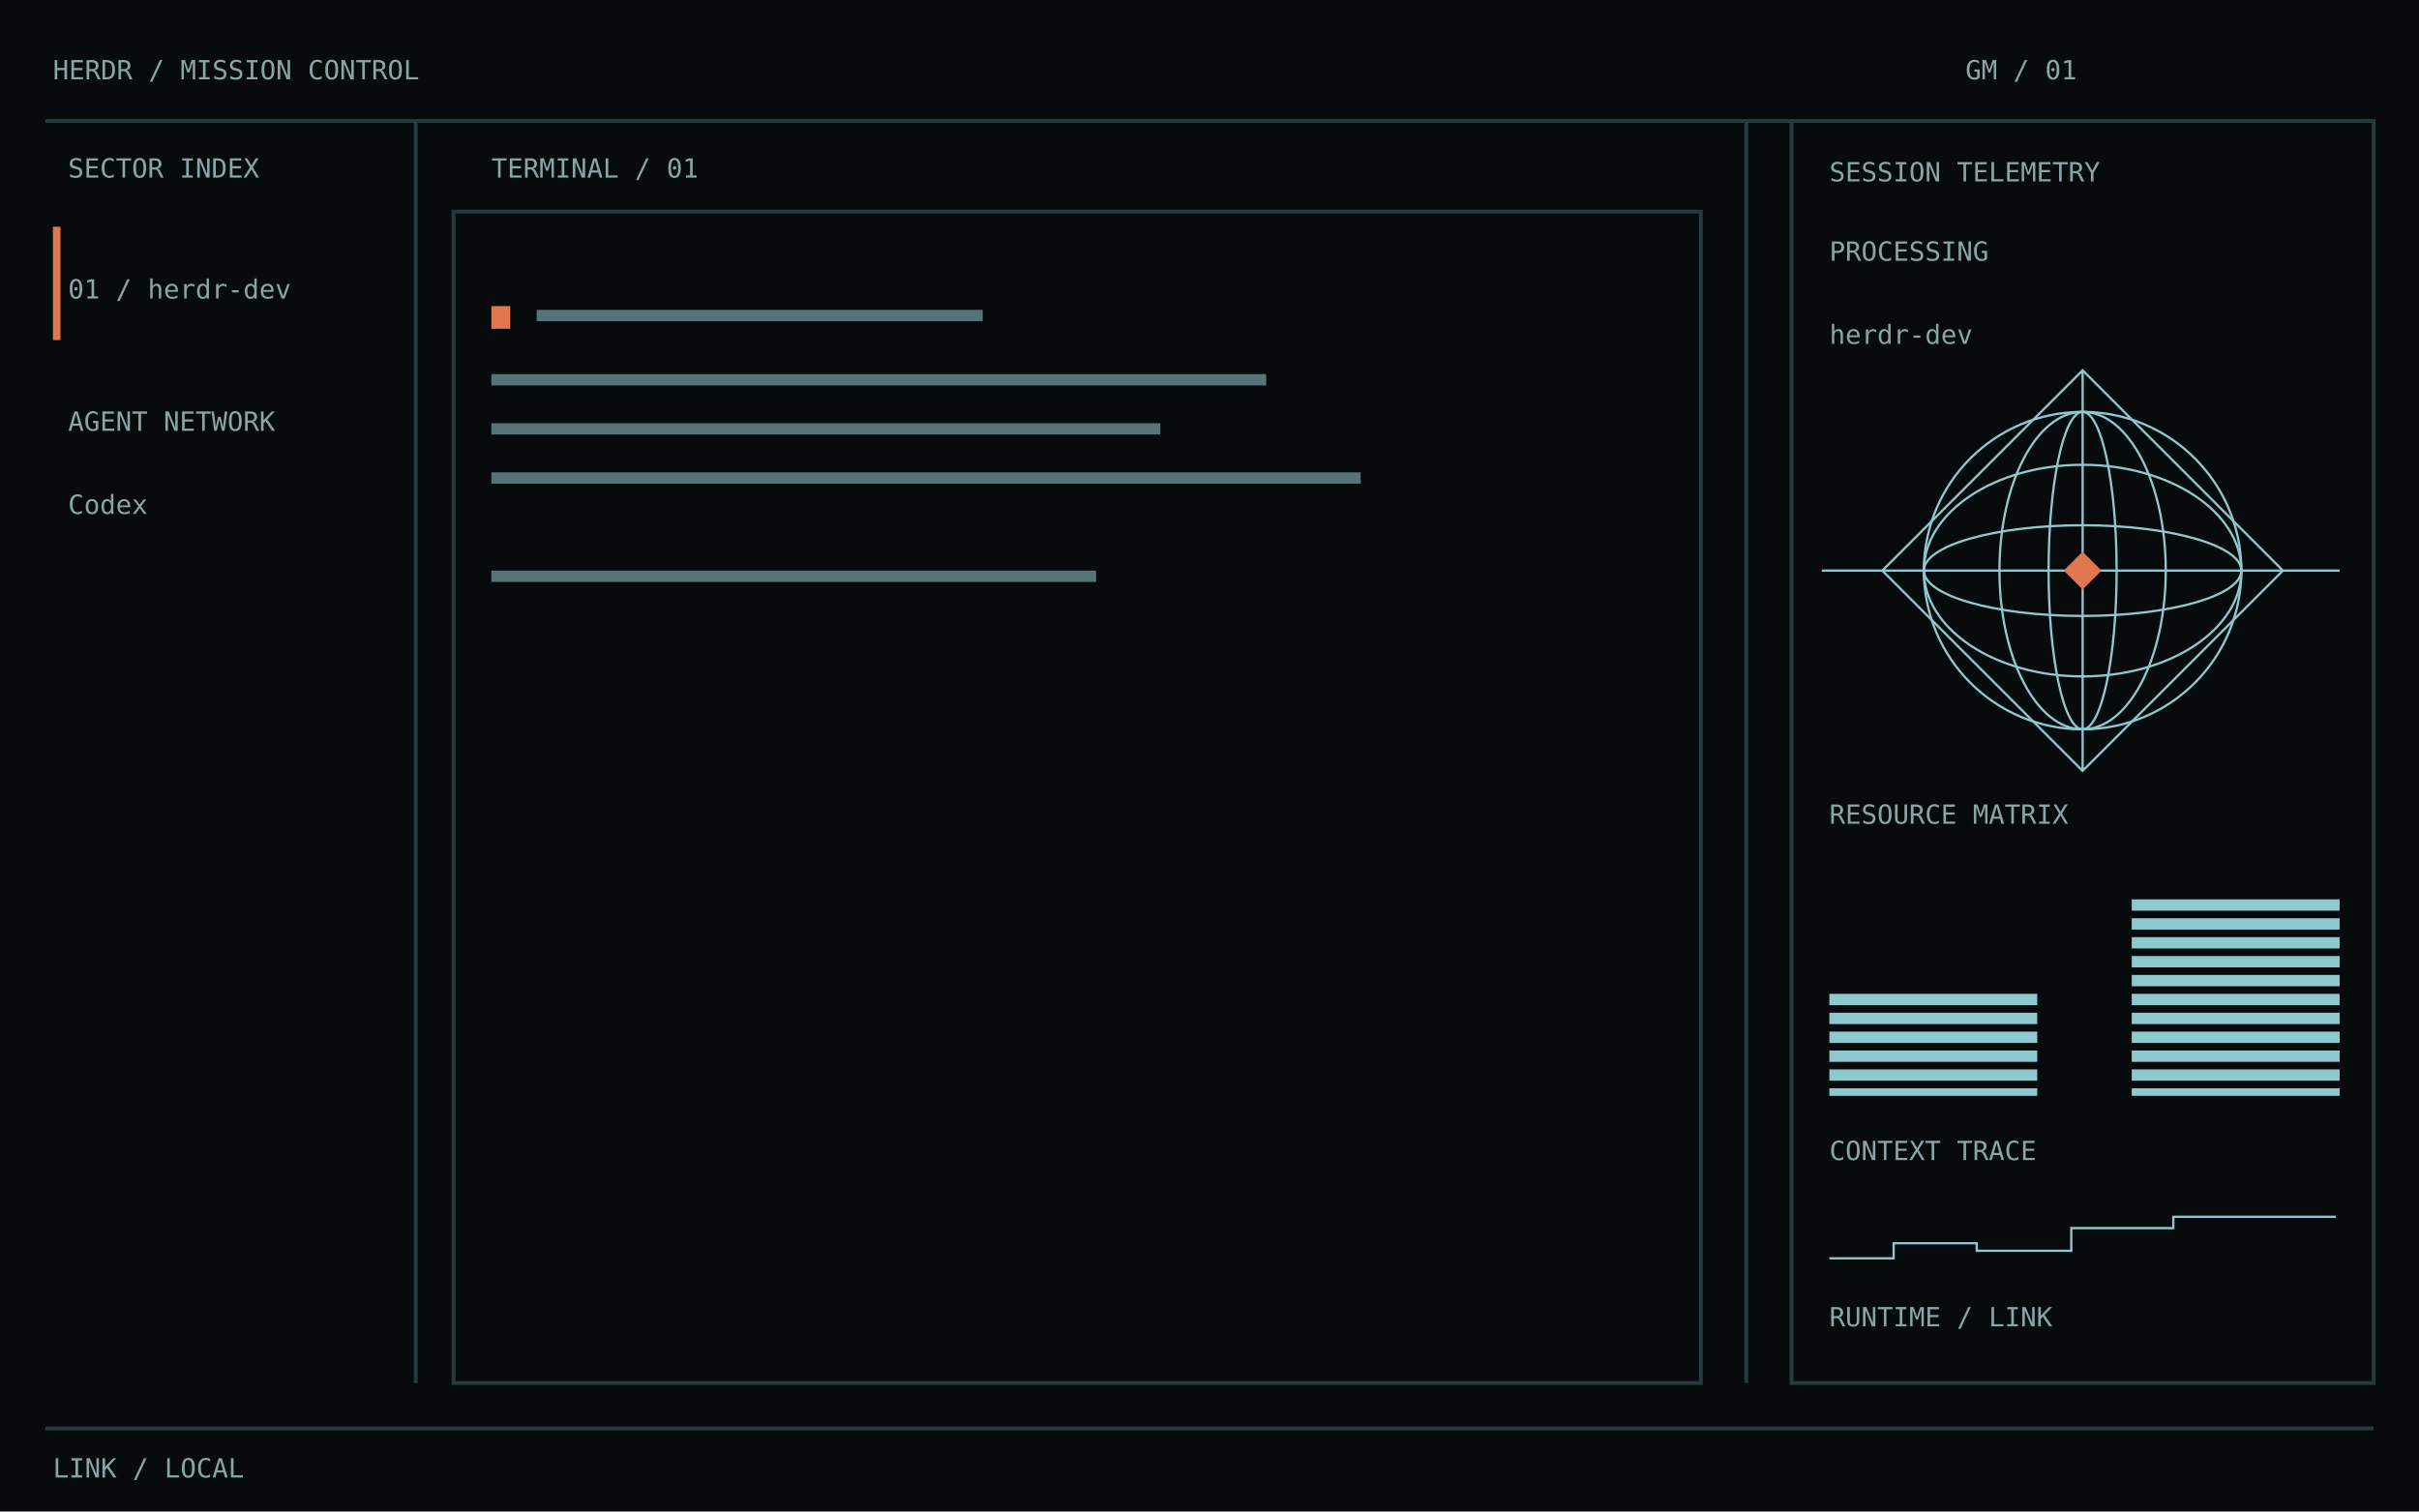
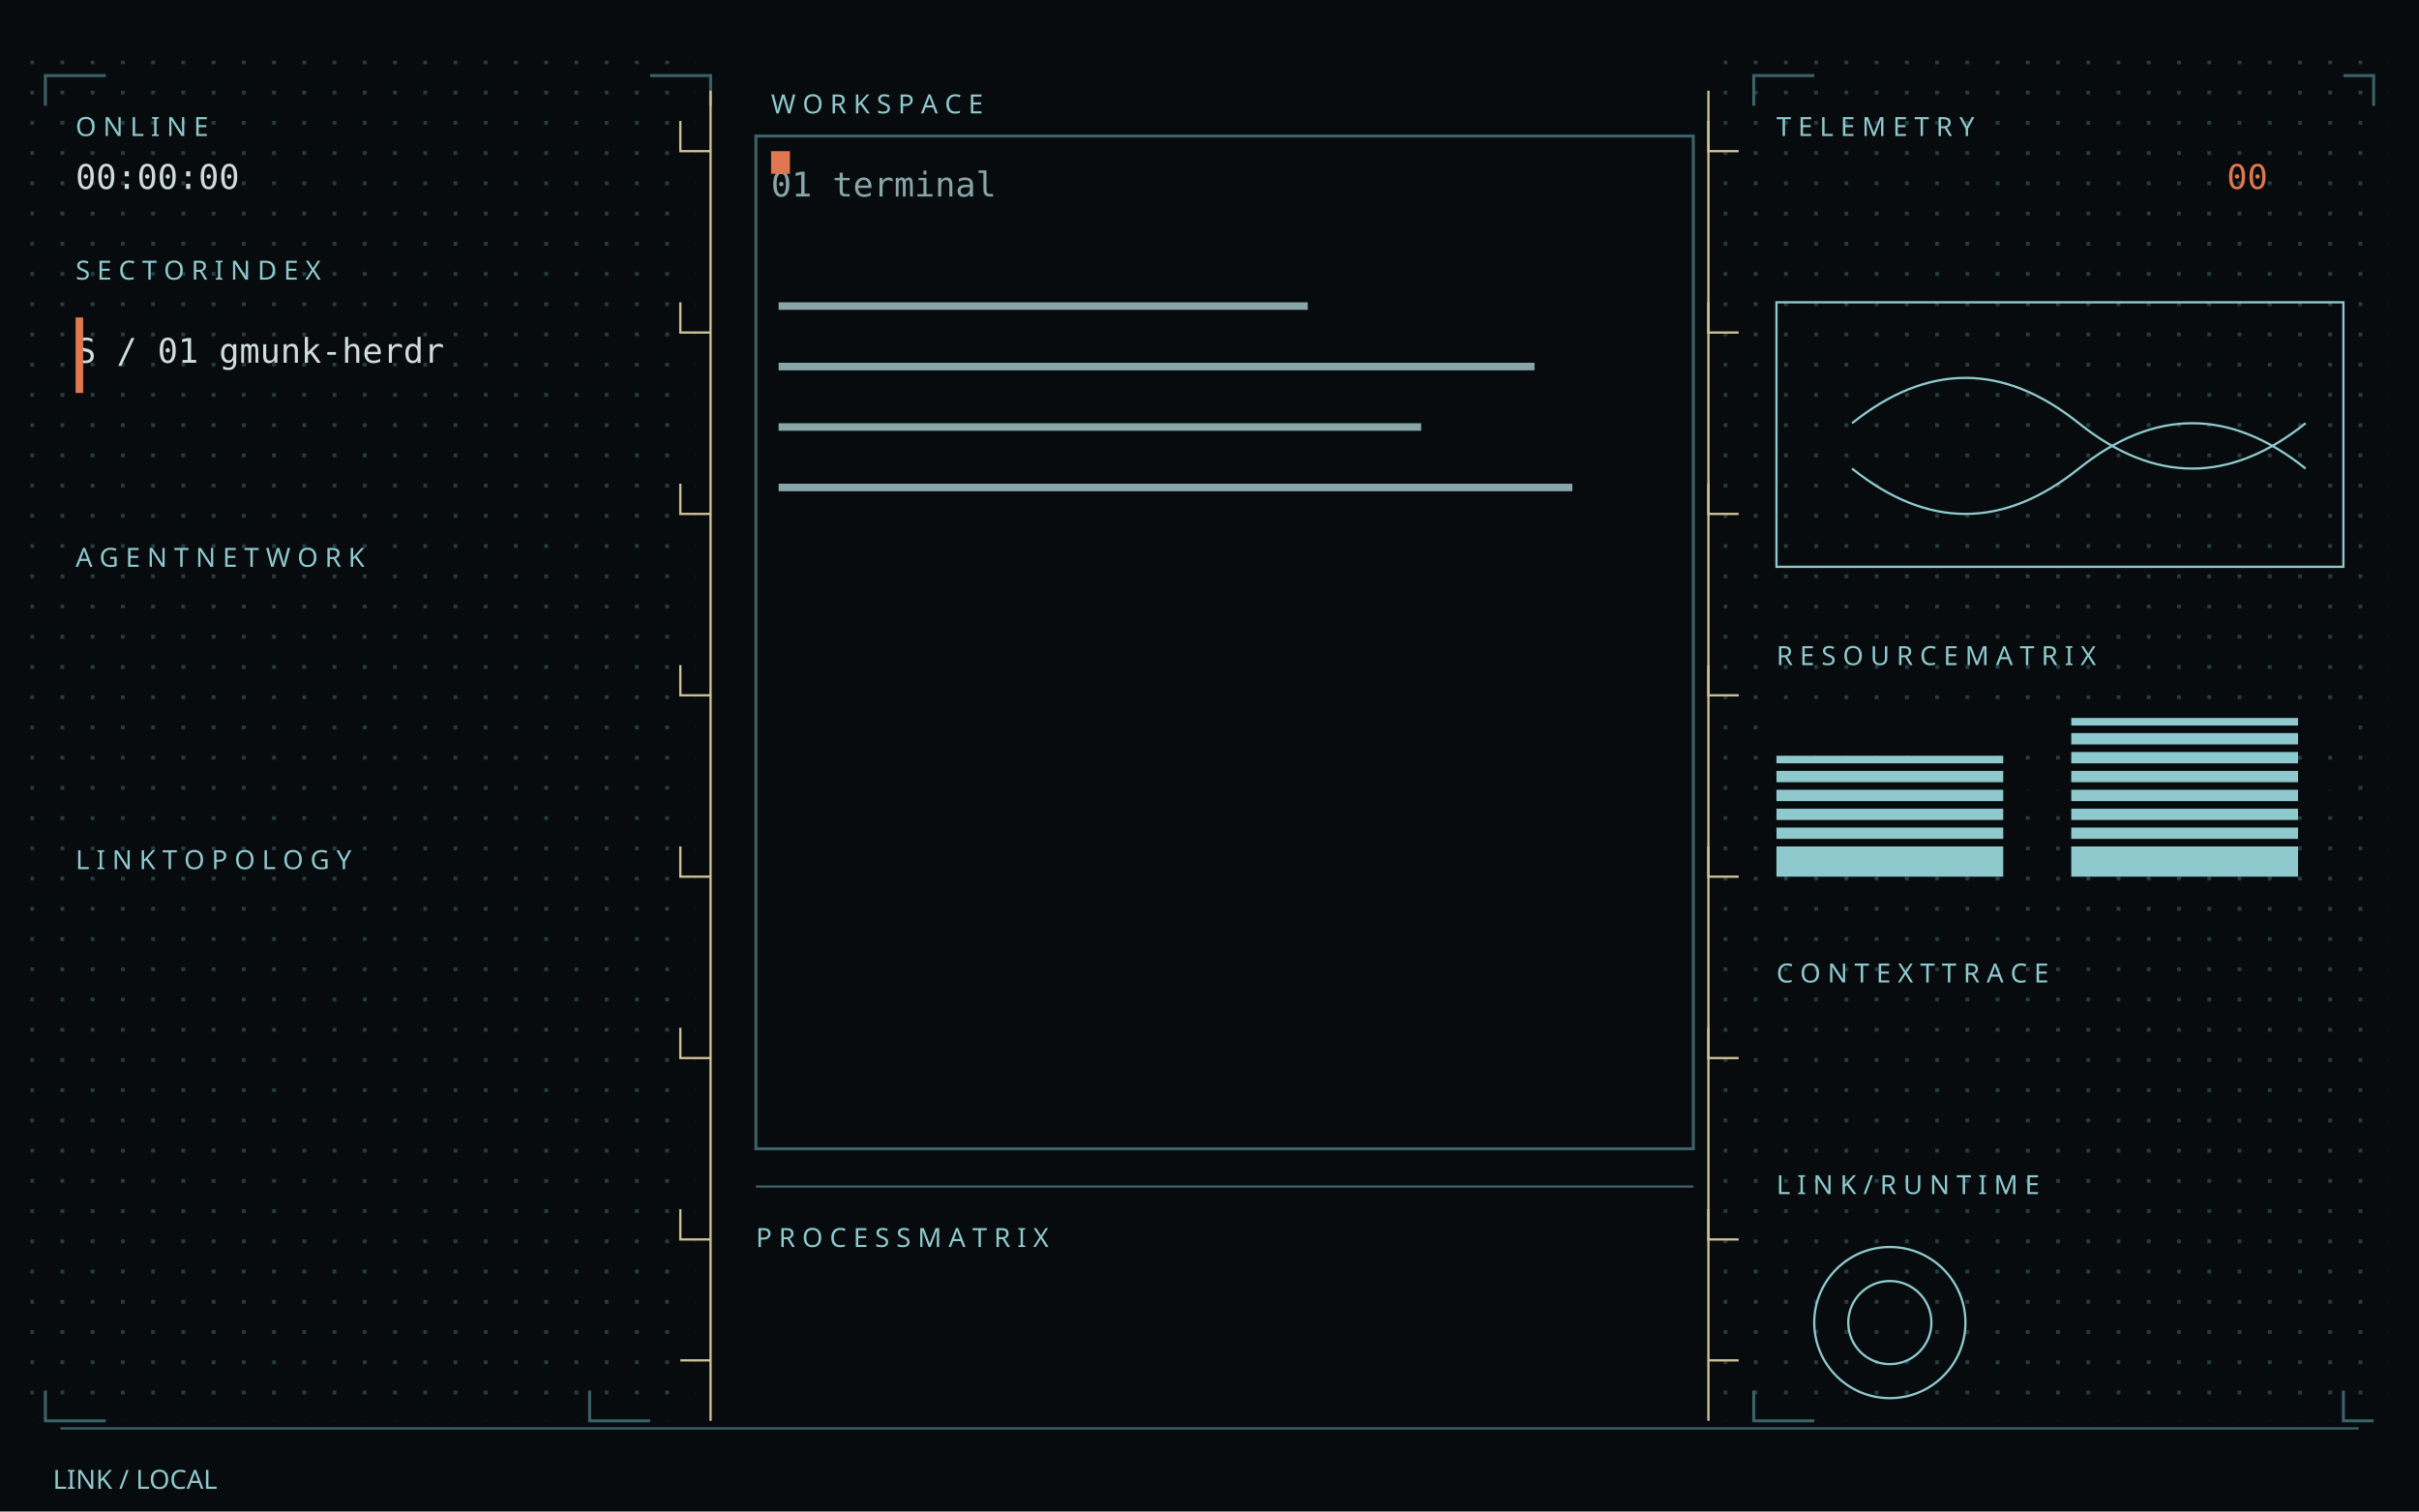
<svg xmlns="http://www.w3.org/2000/svg" viewBox="0 0 640 400">
+   <defs>
+     <pattern id="dots" width="8" height="8" patternUnits="userSpaceOnUse">
+       <rect width="1" height="1" fill="#243b40" />
+     </pattern>
+   </defs>
  <rect width="640" height="400" fill="#070b0d" />
-   <g fill="none" stroke="#243b40" stroke-width="1">
-     <path d="M12 32H628M12 378H628M110 32V366M462 32V366" />
-     <rect x="120" y="56" width="330" height="310" />
-     <rect x="474" y="32" width="154" height="334" />
+   <rect x="8" y="16" width="176" height="360" fill="url(#dots)" />
+   <rect x="456" y="16" width="176" height="360" fill="url(#dots)" />
+   <g fill="none" stroke="#3b6168" stroke-width=".8">
+     <path d="M12 28v-8h16M172 20h16v8M12 368v8h16M172 376h-16v-8" />
+     <path d="M464 28v-8h16M620 20h8v8M464 368v8h16M628 376h-8v-8" />
+     <rect x="200" y="36" width="248" height="268" />
  </g>
-   <g font-family="monospace" font-size="7" fill="#88a5a8">
-     <text x="14" y="21">HERDR / MISSION CONTROL</text>
-     <text x="520" y="21">GM / 01</text>
-     <text x="18" y="47">SECTOR INDEX</text>
-     <text x="18" y="79">01 / herdr-dev</text>
-     <text x="18" y="114">AGENT NETWORK</text>
-     <text x="18" y="136">Codex</text>
-     <text x="130" y="47">TERMINAL / 01</text>
-     <text x="484" y="48">SESSION TELEMETRY</text>
-     <text x="484" y="69">PROCESSING</text>
-     <text x="484" y="91">herdr-dev</text>
-     <text x="484" y="218">RESOURCE MATRIX</text>
-     <text x="484" y="307">CONTEXT TRACE</text>
-     <text x="484" y="351">RUNTIME / LINK</text>
-     <text x="14" y="391">LINK / LOCAL</text>
+   <g fill="none" stroke="#d1c397" stroke-width=".6">
+     <path d="M188 24v352M452 24v352" />
+     <path d="M180 32v8h8M180 80v8h8M180 128v8h8M180 176v8h8M180 224v8h8M180 272v8h8M180 320v8h8M180 360h8" />
+     <path d="M452 32v8h8M452 80v8h8M452 128v8h8M452 176v8h8M452 224v8h8M452 272v8h8M452 320v8h8M452 360h8" />
+   </g>
+   <g font-family="Rajdhani, sans-serif" font-size="7" fill="#8ec9ce">
+     <text x="20" y="36">O N L I N E</text>
+     <text x="20" y="74">S E C T O R   I N D E X</text>
+     <text x="20" y="150">A G E N T   N E T W O R K</text>
+     <text x="20" y="230">L I N K   T O P O L O G Y</text>
+     <text x="204" y="30">W O R K S P A C E</text>
+     <text x="470" y="36">T E L E M E T R Y</text>
+     <text x="470" y="176">R E S O U R C E   M A T R I X</text>
+     <text x="470" y="260">C O N T E X T   T R A C E</text>
+     <text x="470" y="316">L I N K / R U N T I M E</text>
+     <text x="14" y="394">LINK / LOCAL</text>
+     <text x="200" y="330">P R O C E S S   M A T R I X</text>
+   </g>
+   <g font-family="monospace" font-size="9" fill="#cedcda">
+     <text x="20" y="50">00:00:00</text>
+     <text x="20" y="96">S / 01  gmunk-herdr</text>
+     <text x="204" y="52" fill="#88a5a8">01  terminal</text>
+     <text x="600" y="50" fill="#e07750" text-anchor="end">00</text>
  </g>
  <g stroke="#8ec9ce" fill="none" stroke-width=".6">
-     <circle cx="551" cy="151" r="42" />
-     <ellipse cx="551" cy="151" rx="22" ry="42" />
-     <ellipse cx="551" cy="151" rx="9" ry="42" />
-     <ellipse cx="551" cy="151" rx="42" ry="12" />
-     <ellipse cx="551" cy="151" rx="42" ry="28" />
-     <path d="M551 98l53 53-53 53-53-53Z M482 151h137 M551 98v106 M484 333h17v-4h22v2h25v-6h27v-3h43" />
+     <path d="M470 80h150v70H470Z" />
+     <path d="M490 112c20-16 40-16 60 0s40 16 60 0" />
+     <path d="M490 124c20 16 40 16 60 0s40-16 60 0" />
+     <circle cx="500" cy="350" r="20" />
+     <circle cx="500" cy="350" r="11" />
  </g>
  <g fill="#8ec9ce">
-     <rect x="484" y="262" width="55" height="28" />
-     <rect x="564" y="238" width="55" height="52" />
+     <rect x="470" y="200" width="60" height="32" />
+     <rect x="548" y="190" width="60" height="42" />
  </g>
  <g stroke="#070b0d" stroke-width="2">
-     <path d="M480 242h142m-142 5h142m-142 5h142m-142 5h142m-142 5h142m-142 5h142m-142 5h142m-142 5h142m-142 5h142m-142 5h142" />
+     <path d="M468 188h154m-154 5h154m-154 5h154m-154 5h154m-154 5h154m-154 5h154m-154 5h154m-154 5h154" />
  </g>
  <g fill="#e07750">
-     <rect x="14" y="60" width="2" height="30" />
-     <rect x="130" y="81" width="5" height="6" />
-     <path d="M551 146l5 5-5 5-5-5Z" />
+     <rect x="20" y="84" width="2" height="20" />
+     <rect x="204" y="40" width="5" height="6" />
  </g>
-   <g fill="#567378">
-     <rect x="142" y="82" width="118" height="3" />
-     <rect x="130" y="99" width="205" height="3" />
-     <rect x="130" y="112" width="177" height="3" />
-     <rect x="130" y="125" width="230" height="3" />
-     <rect x="130" y="151" width="160" height="3" />
+   <g fill="#88a5a8">
+     <rect x="206" y="80" width="140" height="2" />
+     <rect x="206" y="96" width="200" height="2" />
+     <rect x="206" y="112" width="170" height="2" />
+     <rect x="206" y="128" width="210" height="2" />
+   </g>
+   <g fill="none" stroke="#3b6168" stroke-width=".6">
+     <path d="M200 314h248" />
+     <path d="M16 378h608" />
  </g>
</svg>
